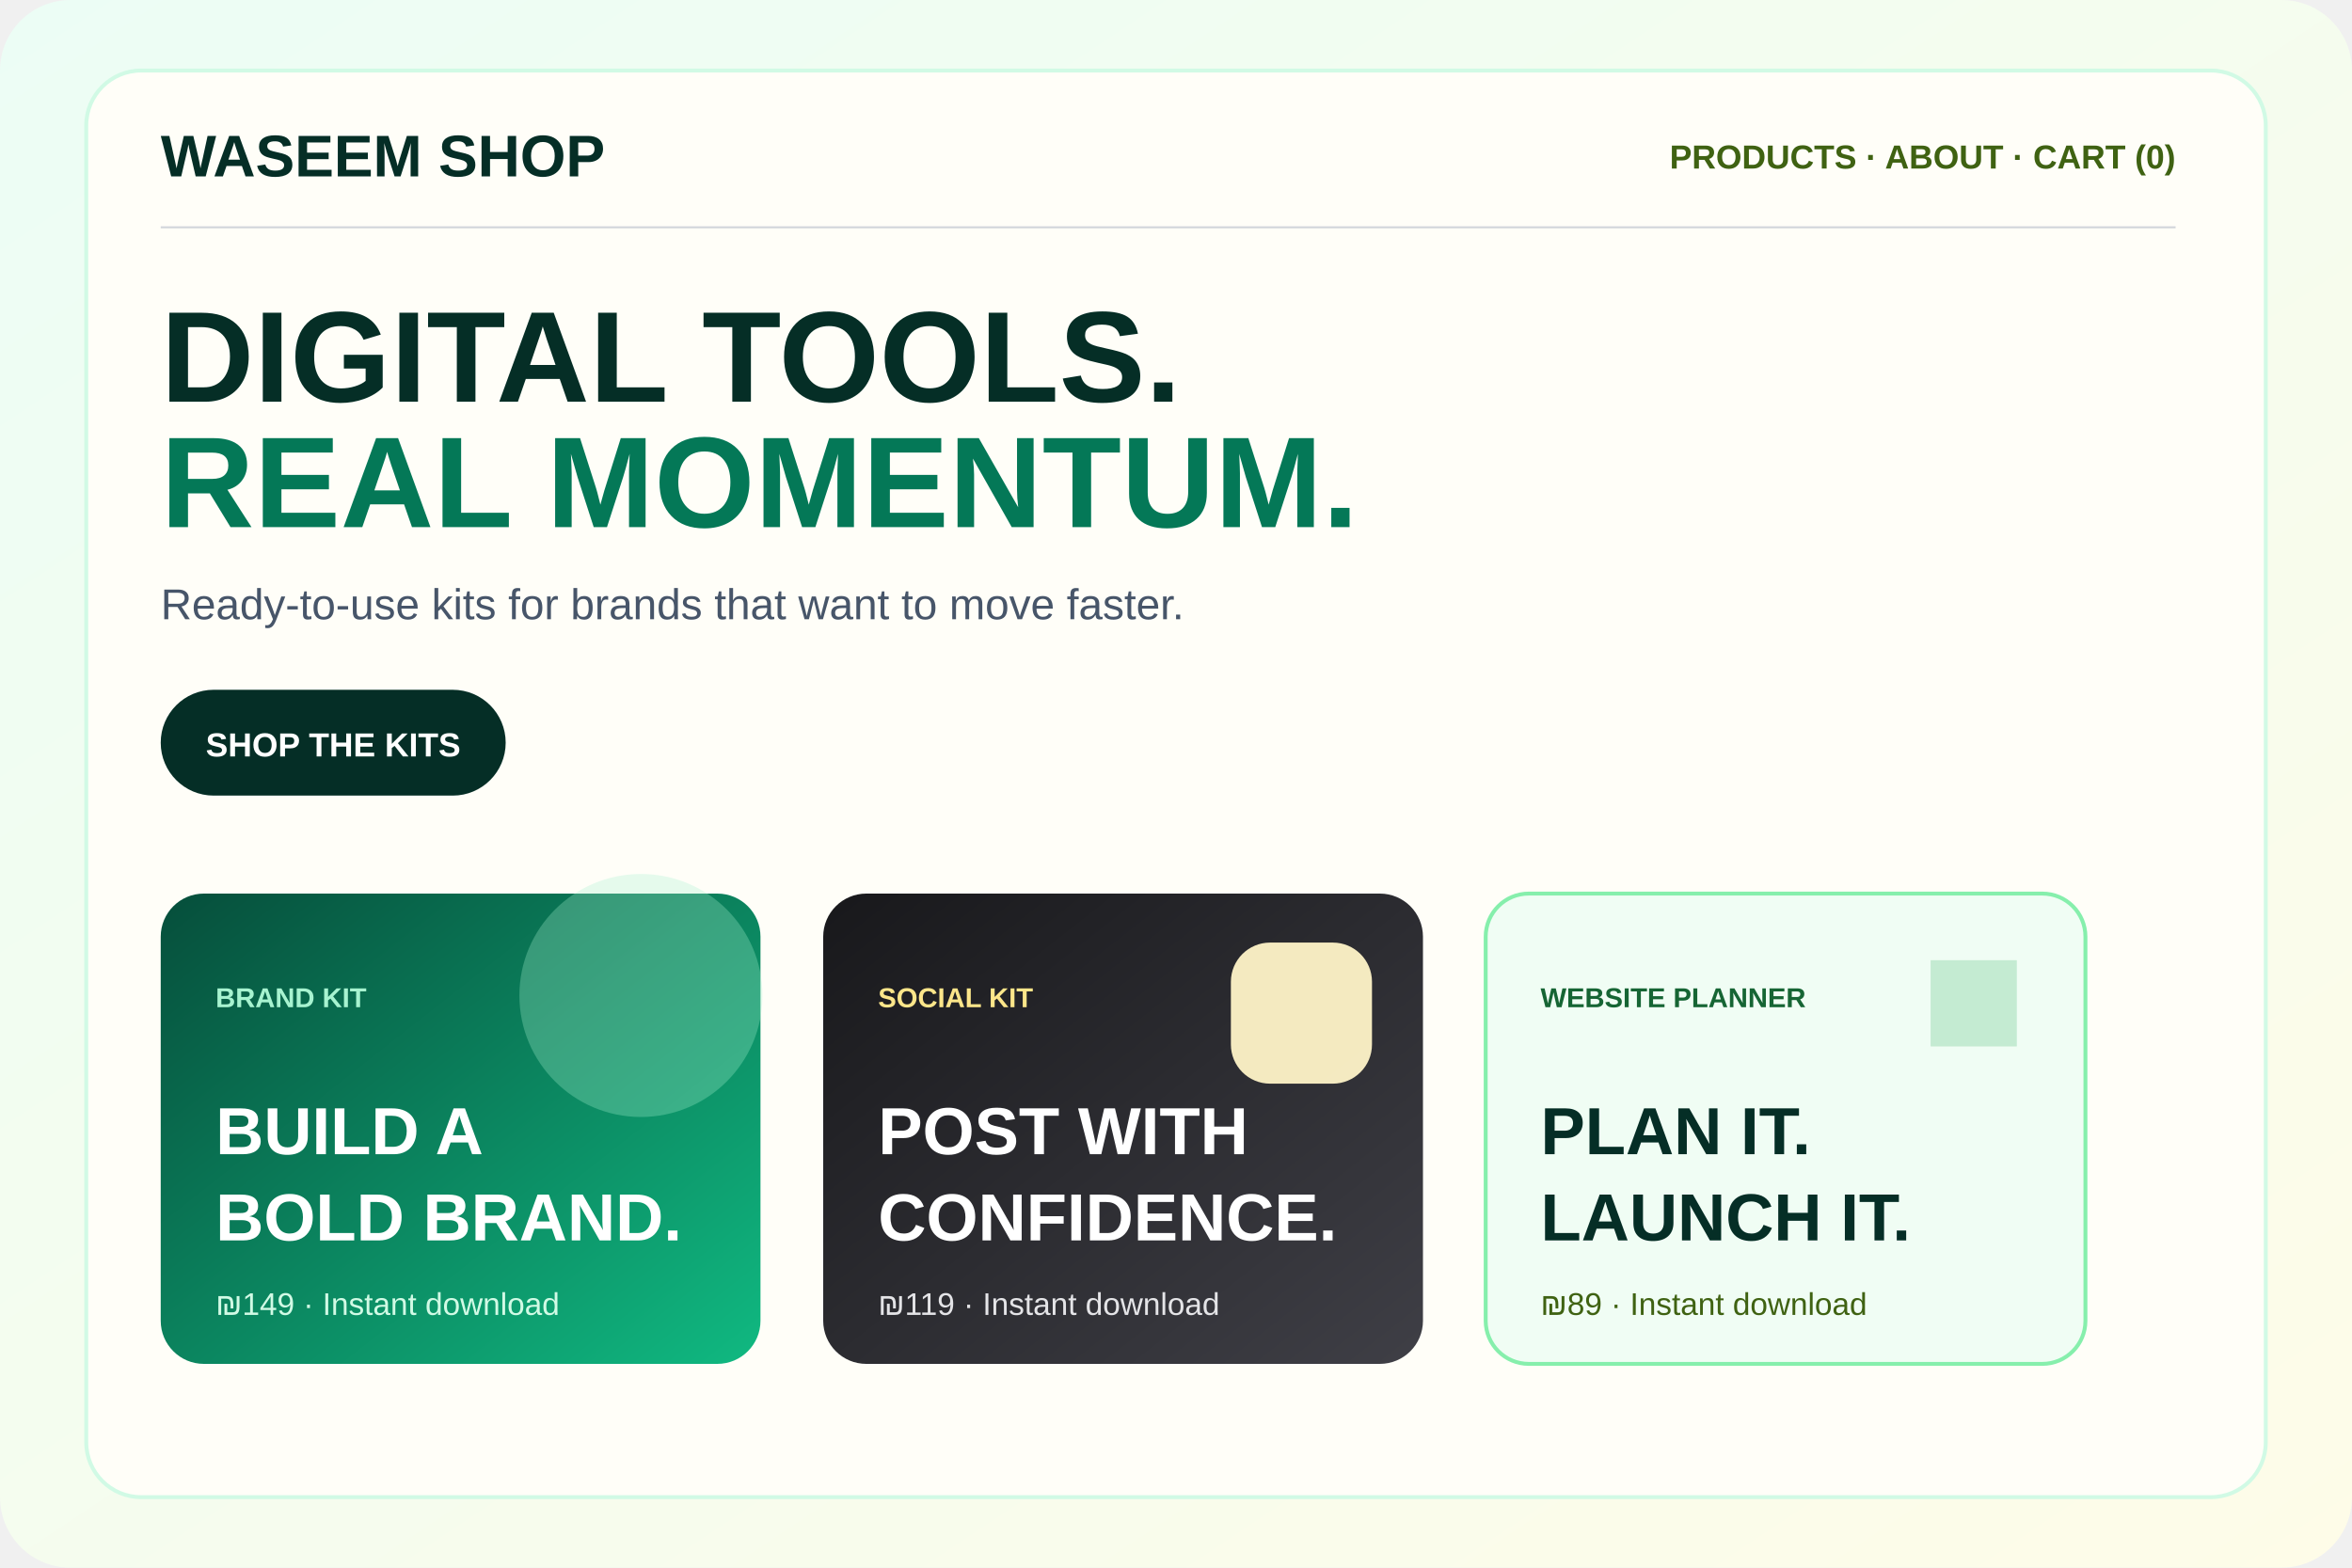
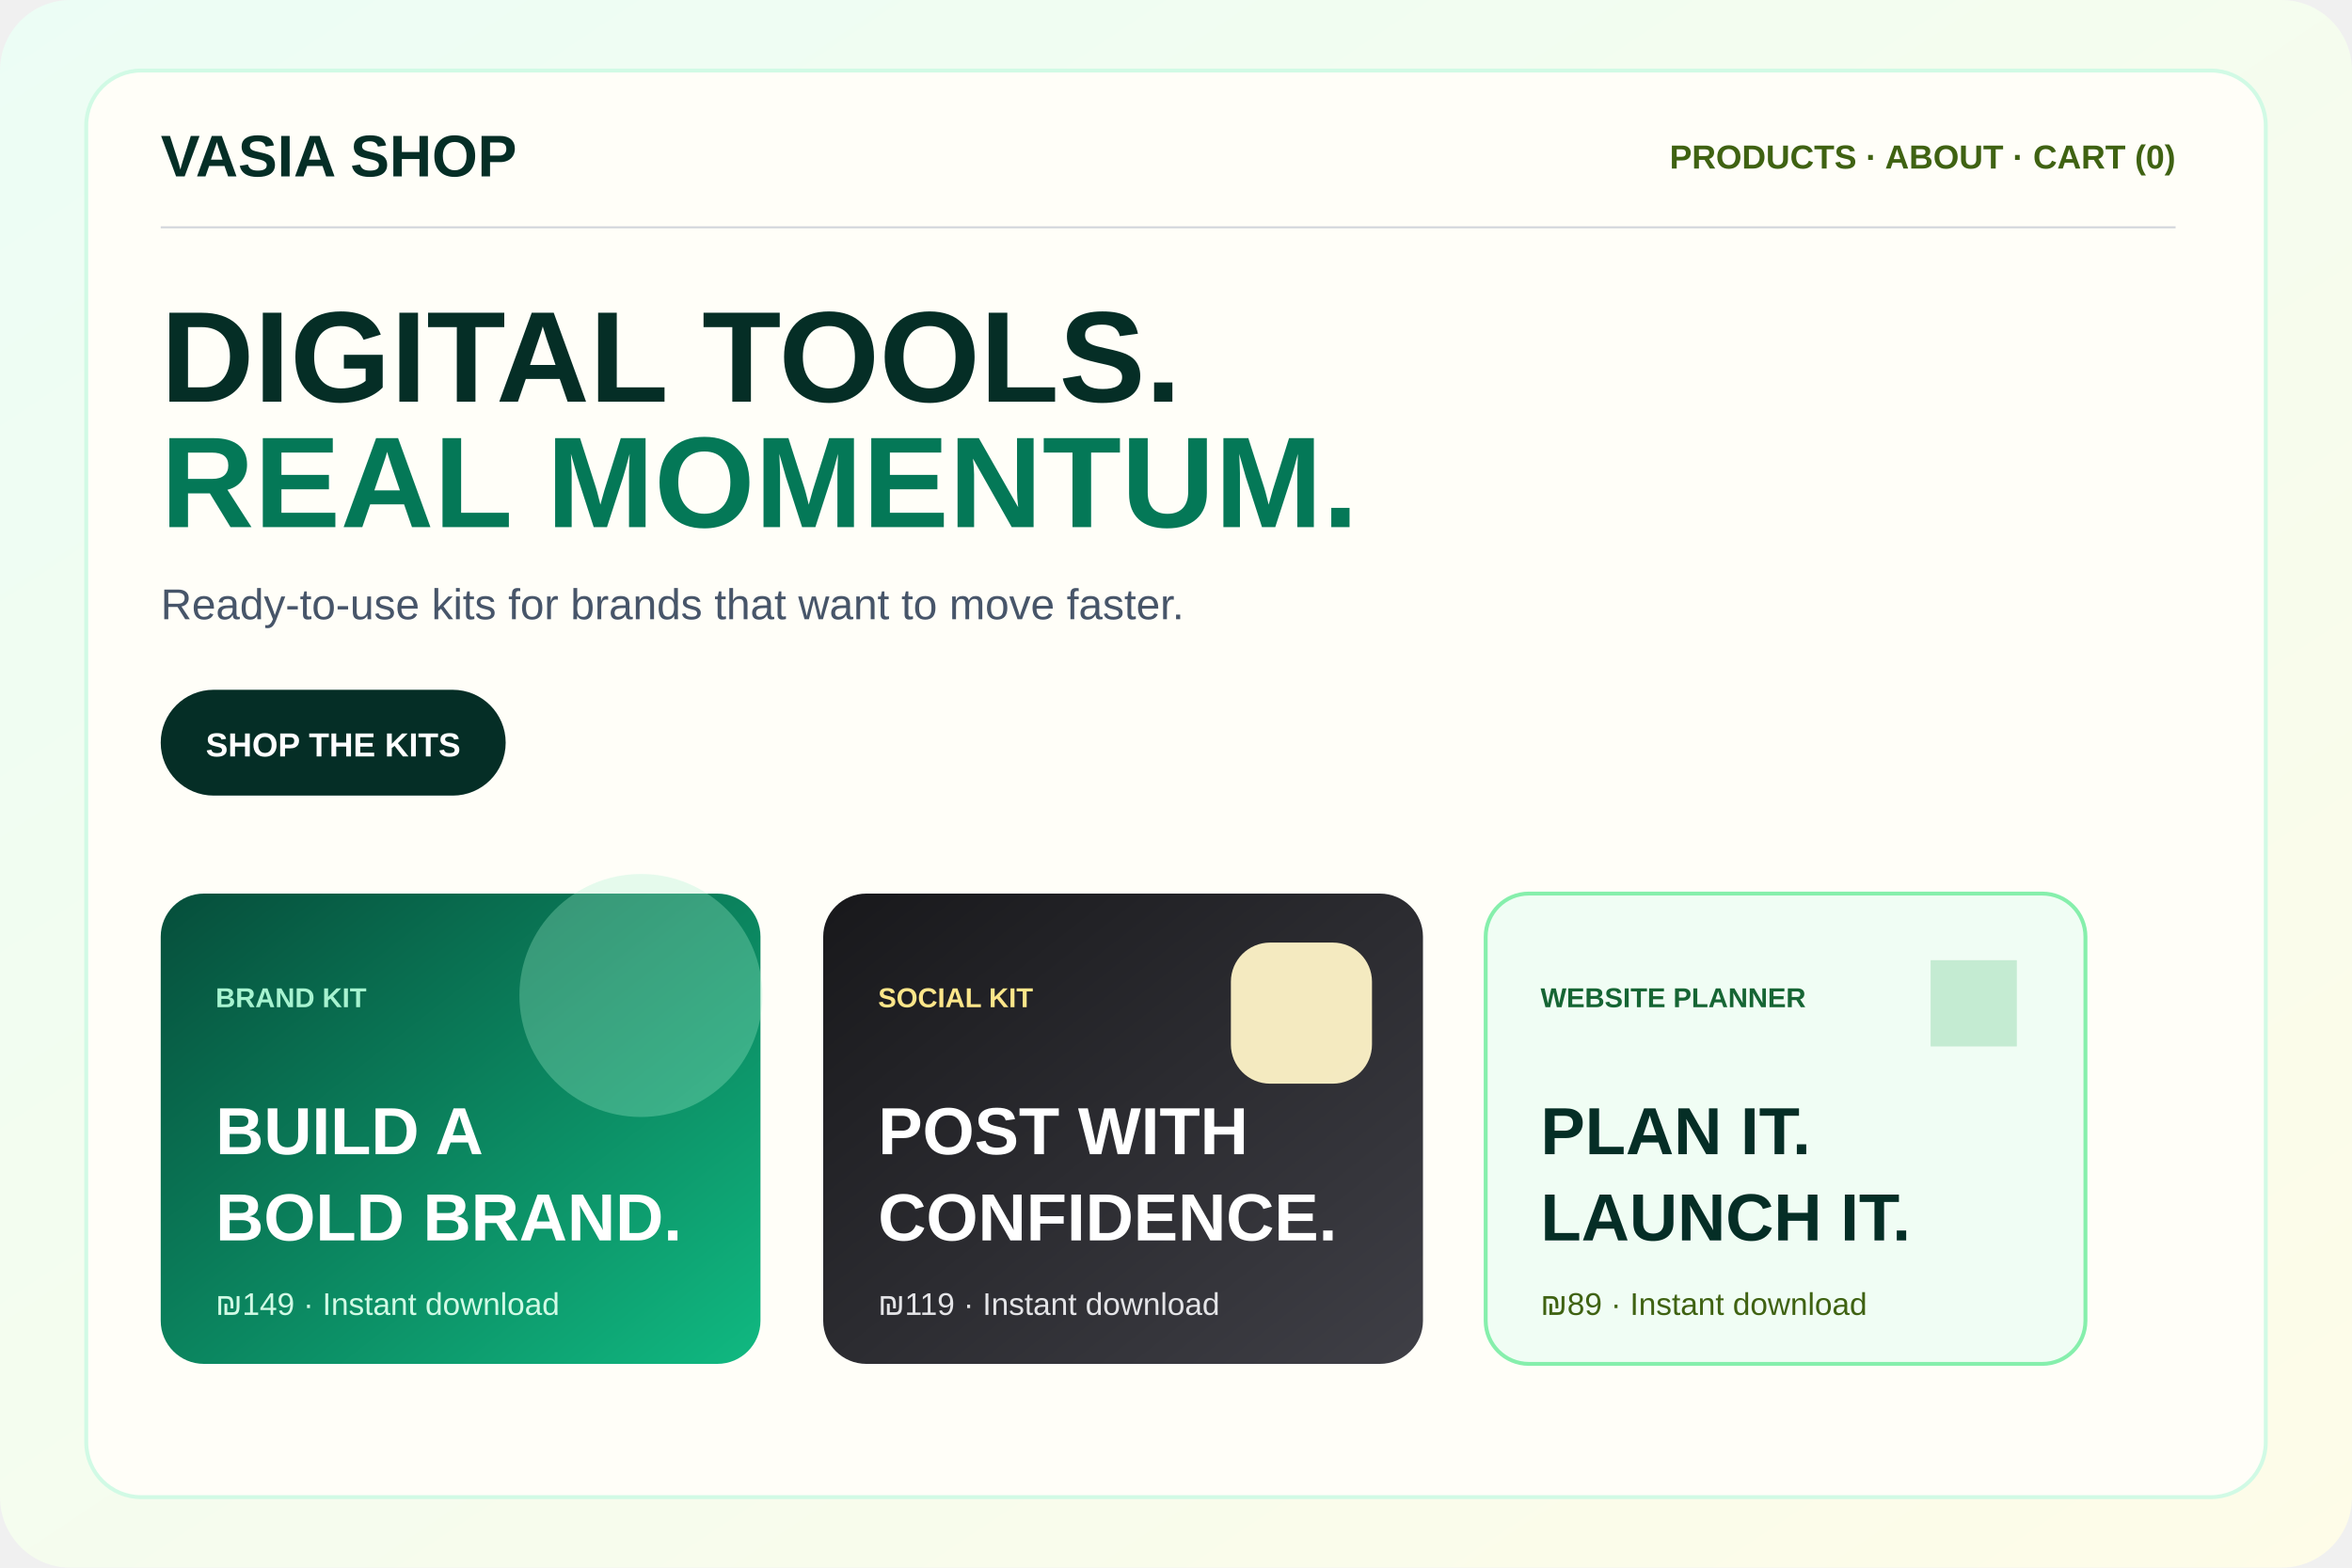
<svg xmlns="http://www.w3.org/2000/svg" width="1200" height="800" viewBox="0 0 1200 800" role="img" aria-labelledby="title description">
  <defs>
    <linearGradient id="shopBg" x1="0" y1="0" x2="1" y2="1">
      <stop offset="0" stop-color="#ecfdf5" />
      <stop offset="1" stop-color="#fefce8" />
    </linearGradient>
    <linearGradient id="cardA" x1="0" y1="0" x2="1" y2="1">
      <stop offset="0" stop-color="#064e3b" />
      <stop offset="1" stop-color="#10b981" />
    </linearGradient>
    <linearGradient id="cardB" x1="0" y1="0" x2="1" y2="1">
      <stop offset="0" stop-color="#18181b" />
      <stop offset="1" stop-color="#3f3f46" />
    </linearGradient>
  </defs>
  <rect width="1200" height="800" rx="36" fill="url(#shopBg)" />
  <rect x="44" y="36" width="1112" height="728" rx="28" fill="#fffef8" stroke="#d1fae5" stroke-width="2" />
-   <text x="82" y="90" fill="#052e26" font-family="Arial, sans-serif" font-size="30" font-weight="800">WASEEM SHOP</text>
+   <text x="82" y="90" fill="#052e26" font-family="Arial, sans-serif" font-size="30" font-weight="800">VASIA SHOP</text>
  <text x="1110" y="86" text-anchor="end" fill="#3f6212" font-family="Arial, sans-serif" font-size="17" font-weight="700">PRODUCTS  ·  ABOUT  ·  CART (0)</text>
  <line x1="82" y1="116" x2="1110" y2="116" stroke="#d1d5db" />
  <text x="82" y="205" fill="#052e26" font-family="Arial, sans-serif" font-size="66" font-weight="800">DIGITAL TOOLS.</text>
  <text x="82" y="269" fill="#047857" font-family="Arial, sans-serif" font-size="66" font-weight="800">REAL MOMENTUM.</text>
  <text x="82" y="316" fill="#475569" font-family="Arial, sans-serif" font-size="22">Ready-to-use kits for brands that want to move faster.</text>
  <rect x="82" y="352" width="176" height="54" rx="27" fill="#052e26" />
  <text x="170" y="386" text-anchor="middle" fill="white" font-family="Arial, sans-serif" font-size="17" font-weight="700">SHOP THE KITS</text>
  <g transform="translate(82 456)">
    <rect width="306" height="240" rx="22" fill="url(#cardA)" />
    <circle cx="245" cy="52" r="62" fill="#a7f3d0" opacity=".3" />
    <text x="28" y="58" fill="#a7f3d0" font-family="Arial, sans-serif" font-size="14" font-weight="700">BRAND KIT</text>
    <text x="28" y="133" fill="white" font-family="Arial, sans-serif" font-size="34" font-weight="800">BUILD A</text>
    <text x="28" y="177" fill="white" font-family="Arial, sans-serif" font-size="34" font-weight="800">BOLD BRAND.</text>
    <text x="28" y="215" fill="#d1fae5" font-family="Arial, sans-serif" font-size="16">₪149 · Instant download</text>
  </g>
  <g transform="translate(420 456)">
    <rect width="306" height="240" rx="22" fill="url(#cardB)" />
    <rect x="208" y="25" width="72" height="72" rx="20" fill="#fef3c7" opacity=".95" />
    <text x="28" y="58" fill="#fde68a" font-family="Arial, sans-serif" font-size="14" font-weight="700">SOCIAL KIT</text>
    <text x="28" y="133" fill="white" font-family="Arial, sans-serif" font-size="34" font-weight="800">POST WITH</text>
    <text x="28" y="177" fill="white" font-family="Arial, sans-serif" font-size="34" font-weight="800">CONFIDENCE.</text>
    <text x="28" y="215" fill="#e4e4e7" font-family="Arial, sans-serif" font-size="16">₪119 · Instant download</text>
  </g>
  <g transform="translate(758 456)">
    <rect width="306" height="240" rx="22" fill="#f0fdf4" stroke="#86efac" stroke-width="2" />
    <path d="M227 34h44v44h-44z" fill="#16a34a" opacity=".2" />
    <text x="28" y="58" fill="#166534" font-family="Arial, sans-serif" font-size="14" font-weight="700">WEBSITE PLANNER</text>
    <text x="28" y="133" fill="#052e26" font-family="Arial, sans-serif" font-size="34" font-weight="800">PLAN IT.</text>
    <text x="28" y="177" fill="#052e26" font-family="Arial, sans-serif" font-size="34" font-weight="800">LAUNCH IT.</text>
    <text x="28" y="215" fill="#3f6212" font-family="Arial, sans-serif" font-size="16">₪89 · Instant download</text>
  </g>
</svg>
